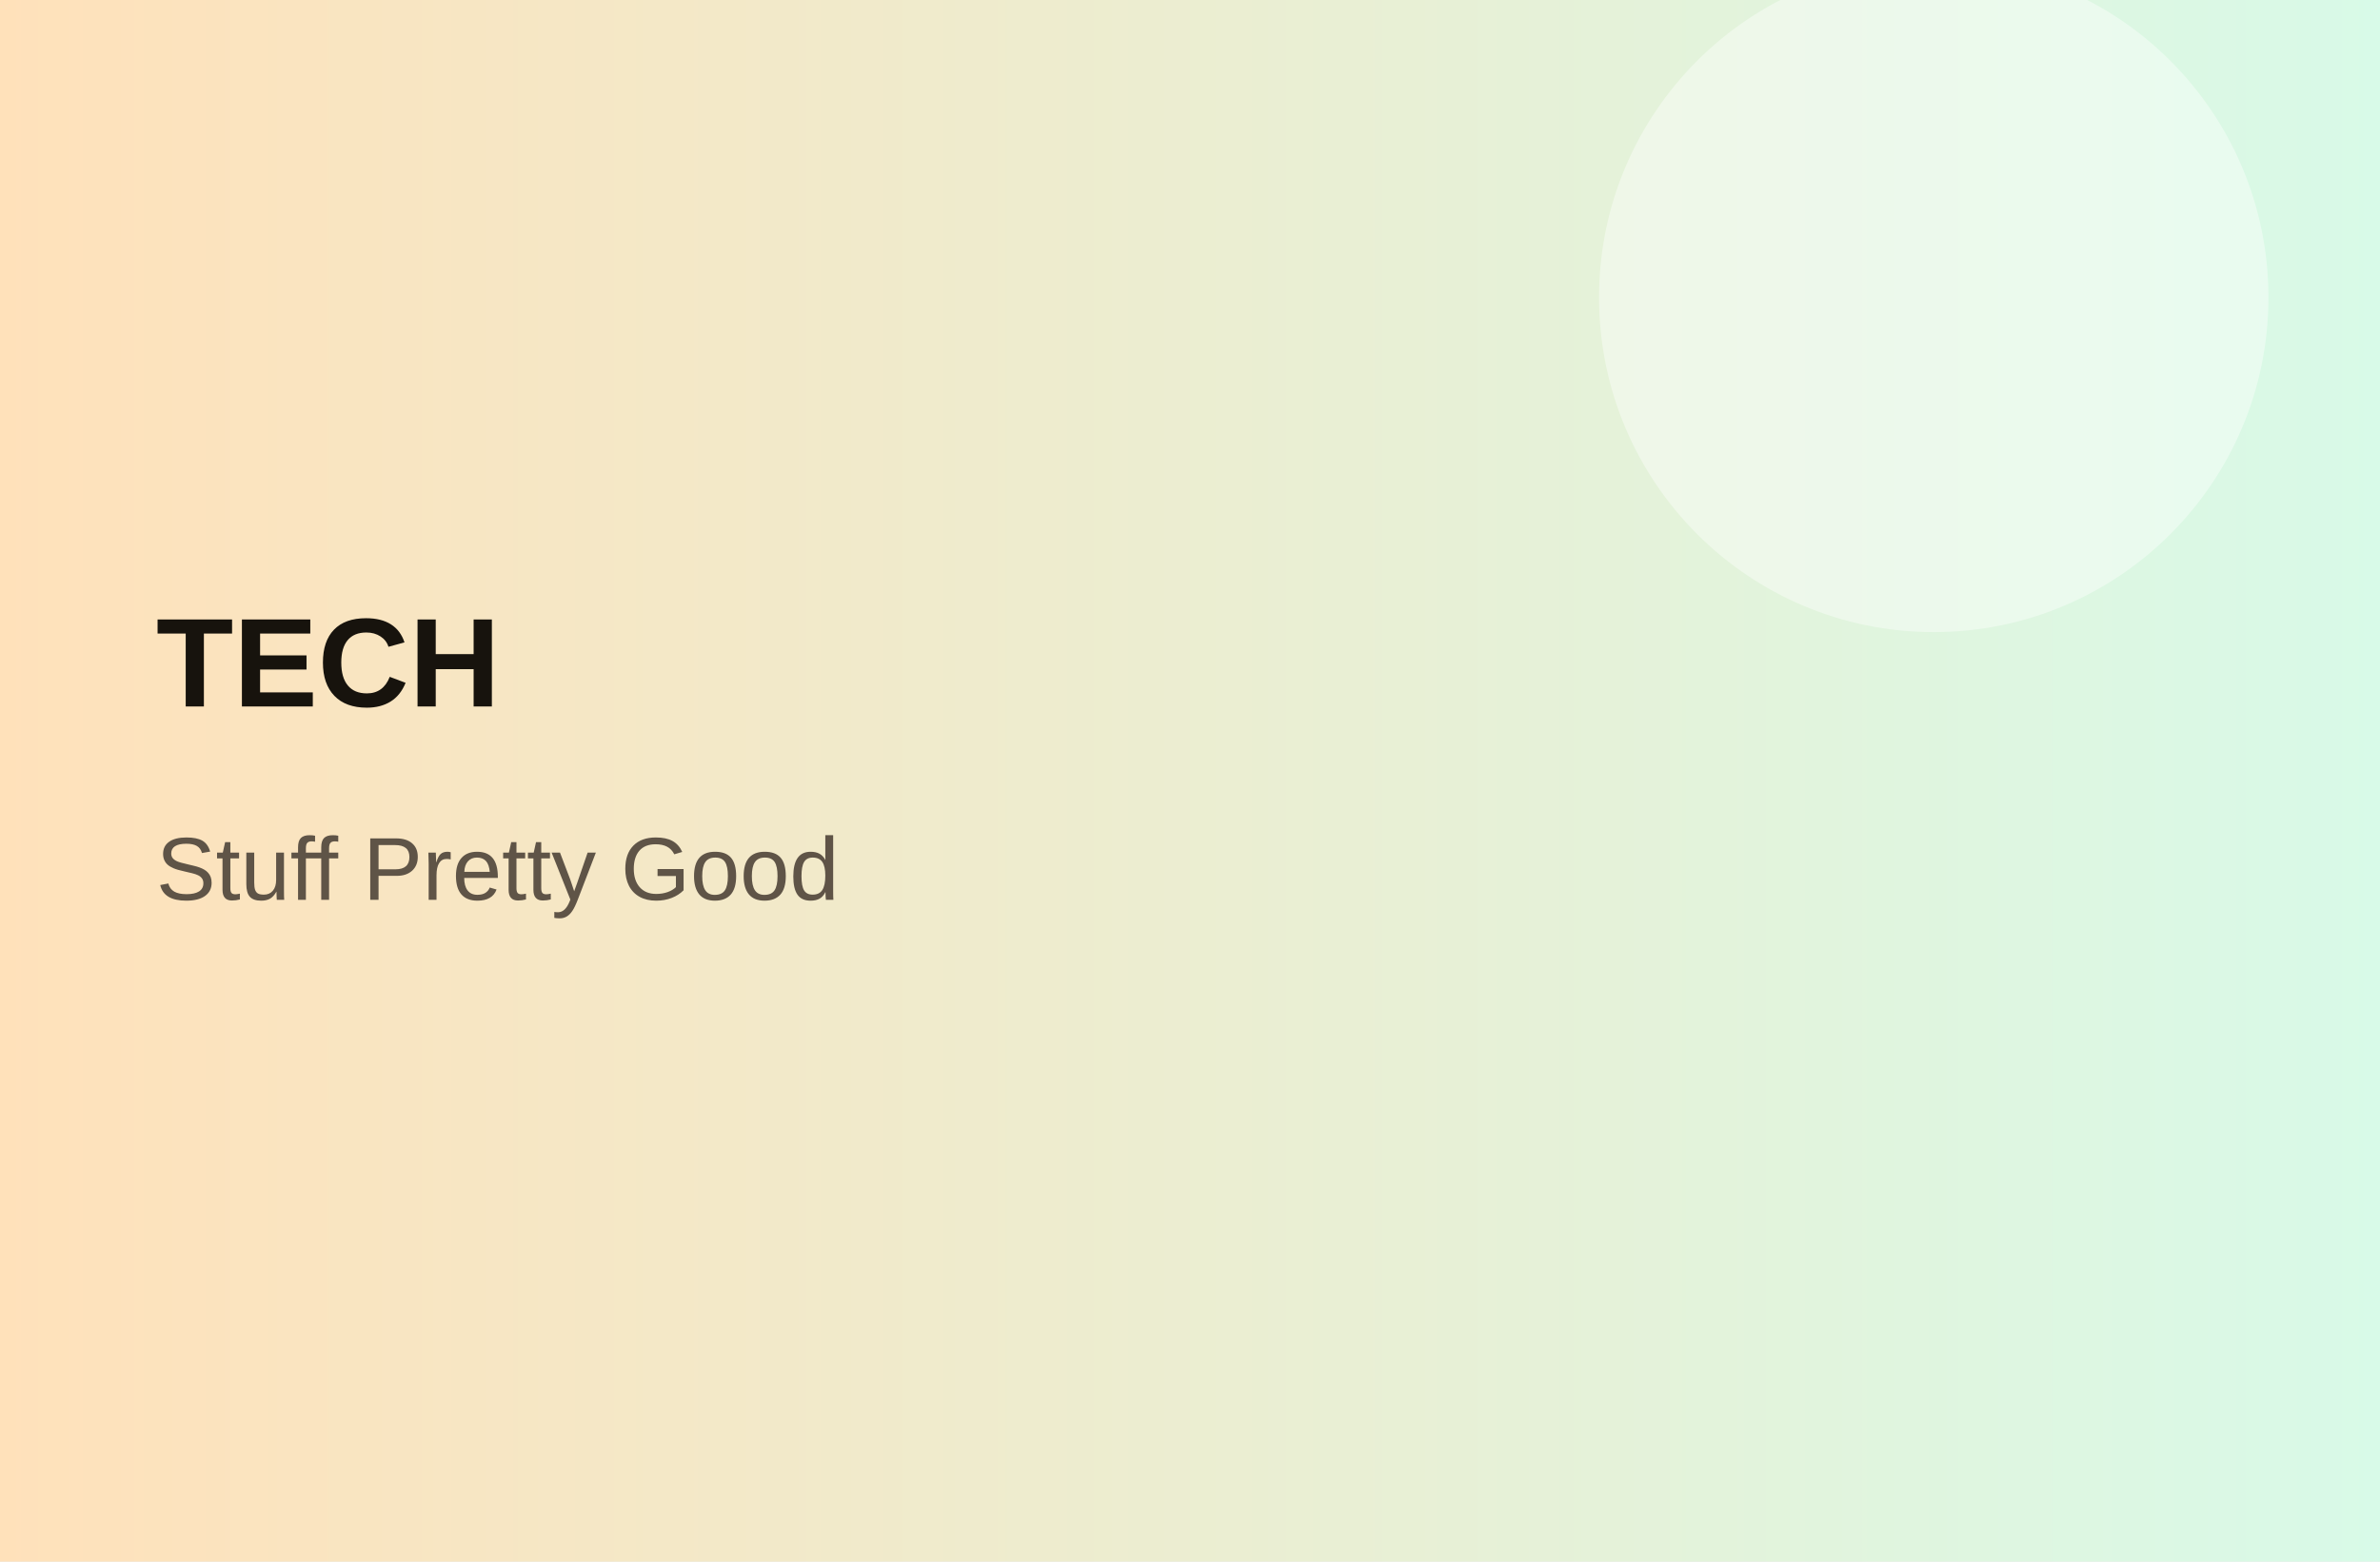
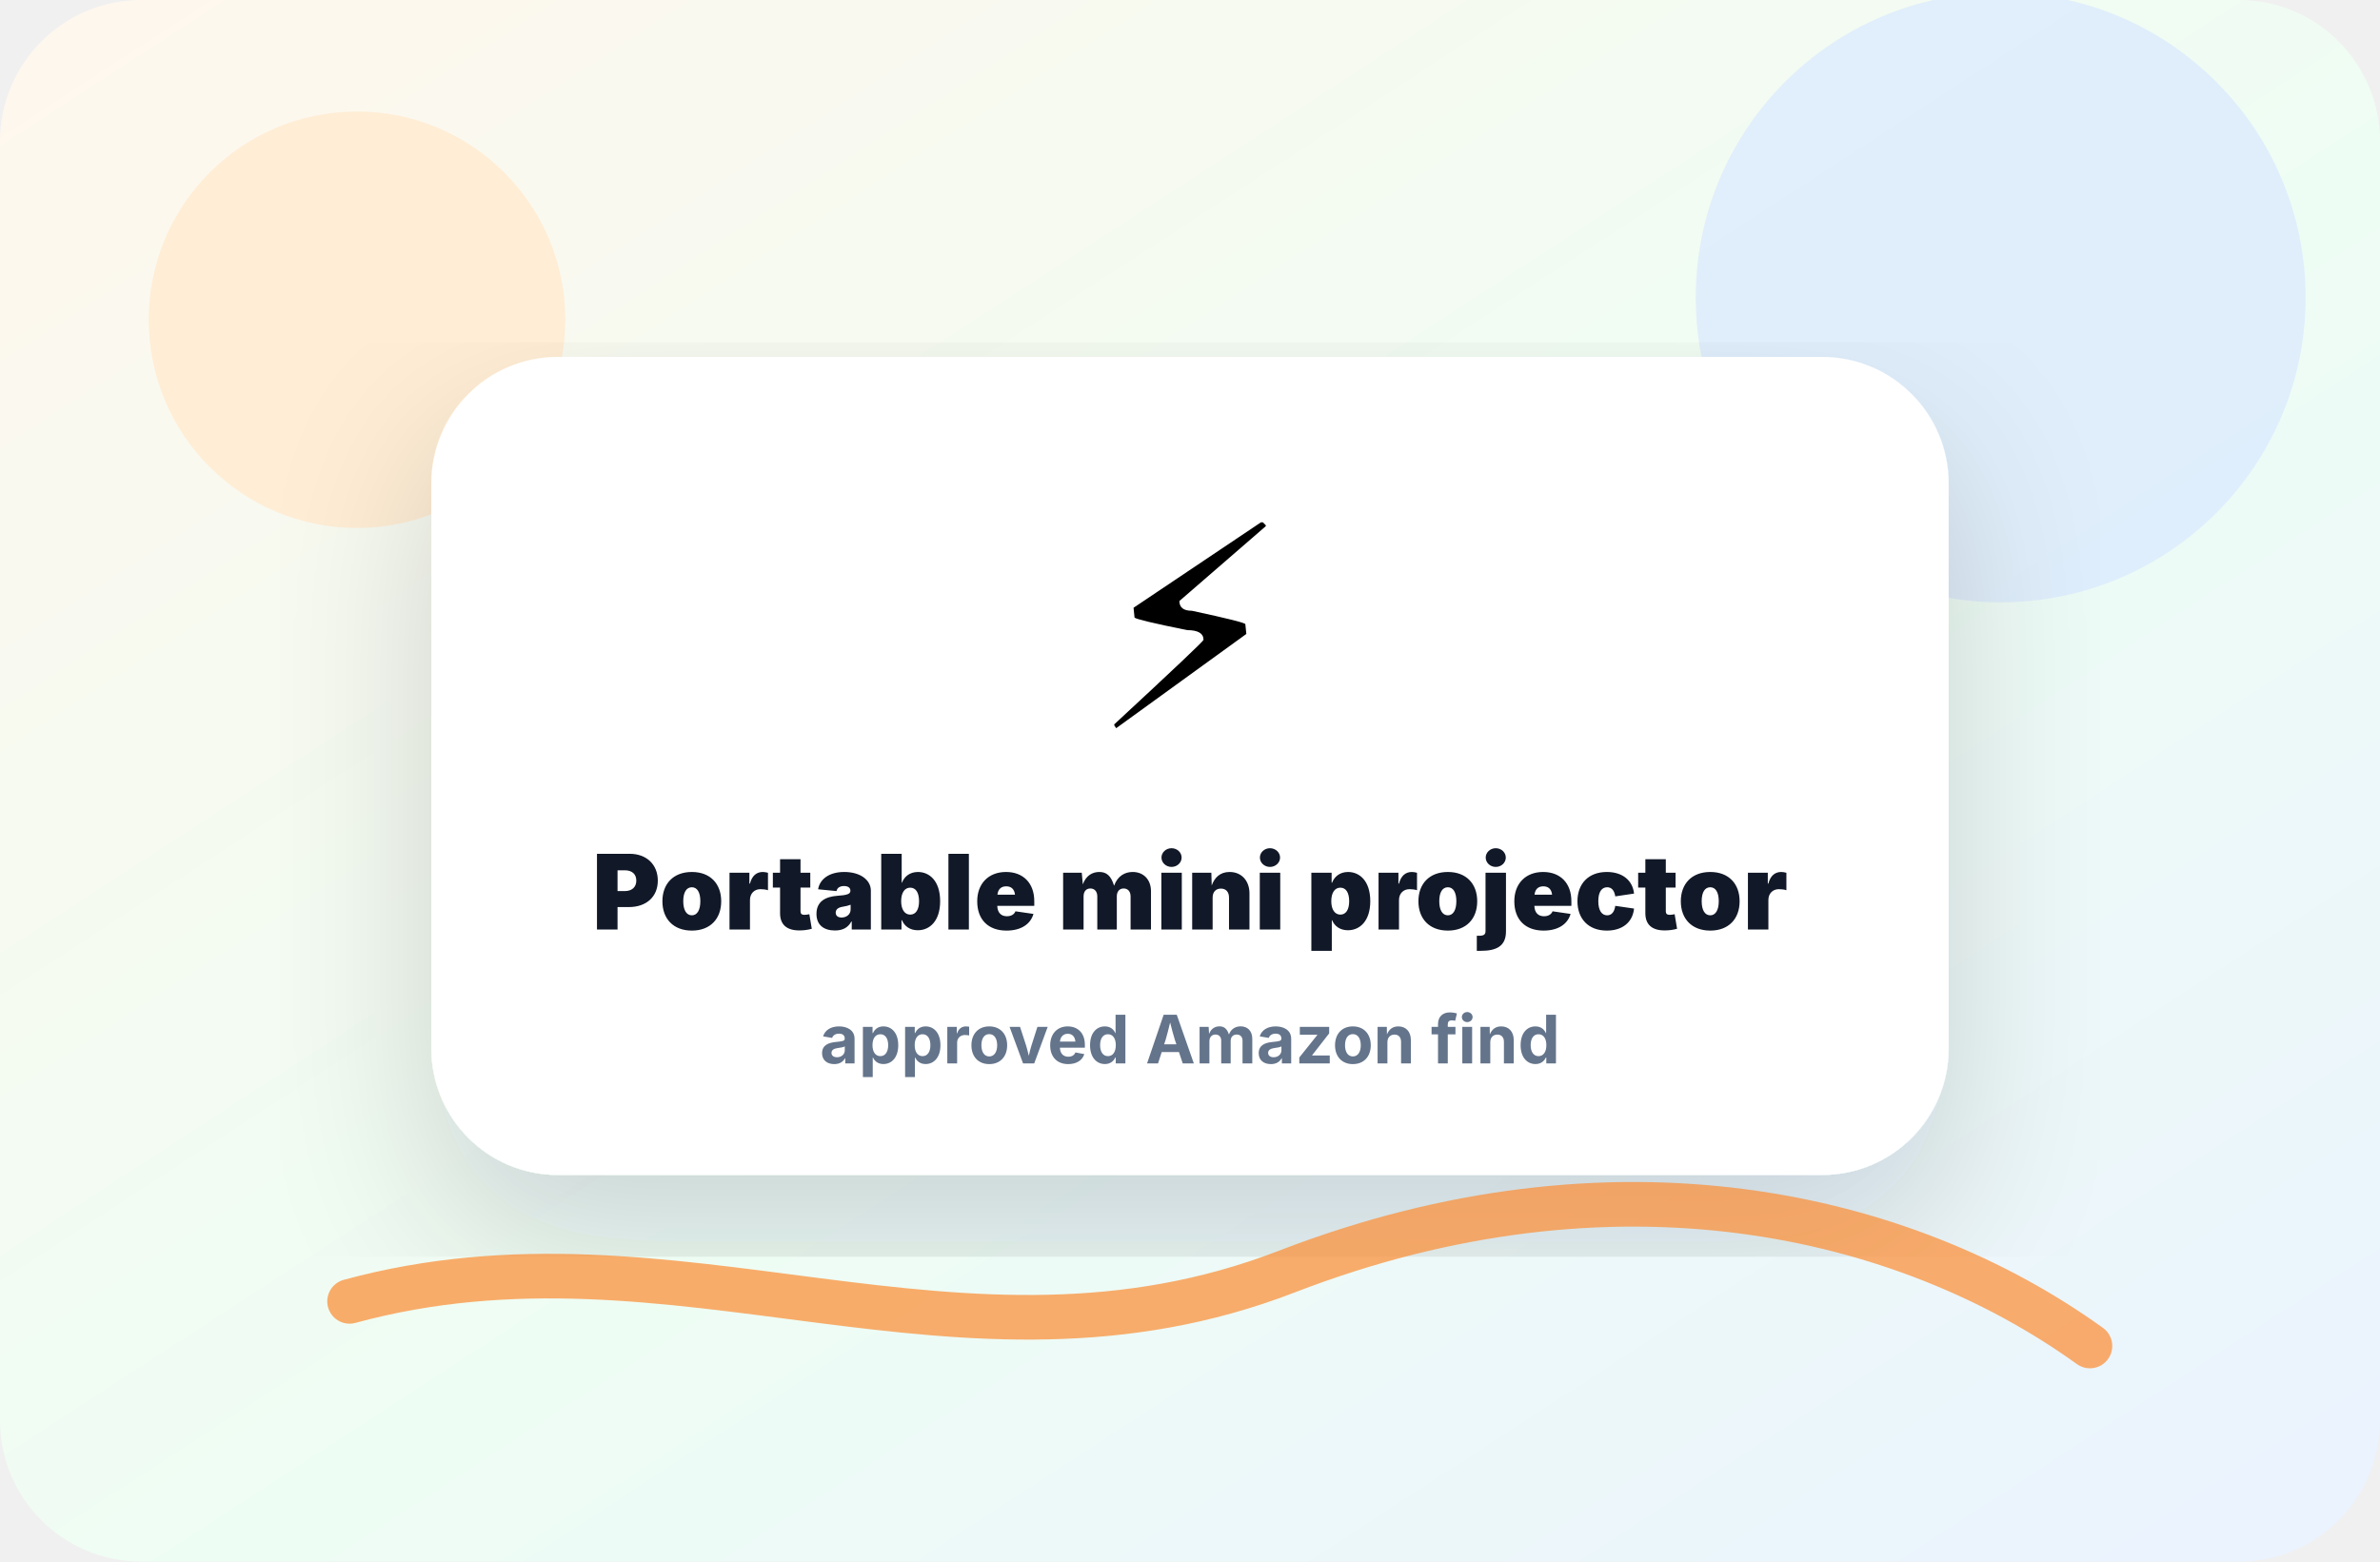
- <svg xmlns="http://www.w3.org/2000/svg" viewBox="0 0 640 420">
+ <svg xmlns="http://www.w3.org/2000/svg" viewBox="0 0 640 420" role="img" aria-label="Portable mini projector illustration">
  <defs>
-     <linearGradient id="g" x1="0" x2="1">
-       <stop stop-color="#ffe1ba" />
-       <stop offset="1" stop-color="#d8fae8" />
+     <linearGradient id="bg" x1="0" y1="0" x2="1" y2="1">
+       <stop stop-color="#fff7ed" />
+       <stop offset="0.55" stop-color="#eefdf4" />
+       <stop offset="1" stop-color="#eaf2ff" />
    </linearGradient>
+     <filter id="shadow">
+       <feDropShadow dx="0" dy="18" stdDeviation="22" flood-color="#111827" flood-opacity=".16" />
+     </filter>
  </defs>
-   <rect width="640" height="420" fill="url(#g)" />
-   <circle cx="520" cy="80" r="90" fill="#fff6" />
-   <text x="42" y="190" font-family="Arial" font-size="34" font-weight="800" fill="#17130d">TECH</text>
-   <text x="42" y="242" font-family="Arial" font-size="24" fill="#5f5447">Stuff Pretty Good</text>
+   <rect width="640" height="420" rx="38" fill="url(#bg)" />
+   <circle cx="96" cy="86" r="56" fill="#ffedd5" />
+   <circle cx="538" cy="80" r="82" fill="#dbeafe" opacity=".75" />
+   <rect x="116" y="96" width="408" height="220" rx="34" fill="#ffffff" filter="url(#shadow)" />
+   <text x="320" y="196" text-anchor="middle" font-size="76">⚡</text>
+   <text x="320" y="250" text-anchor="middle" font-family="Inter,Arial" font-size="28" font-weight="900" fill="#111827">Portable mini projector</text>
+   <text x="320" y="286" text-anchor="middle" font-family="Inter,Arial" font-size="18" font-weight="700" fill="#64748b">approved Amazon find</text>
+   <path d="M94 350 C182 326 258 376 346 342 S512 326 562 362" fill="none" stroke="#fb923c" stroke-width="12" stroke-linecap="round" opacity=".75" />
</svg>
